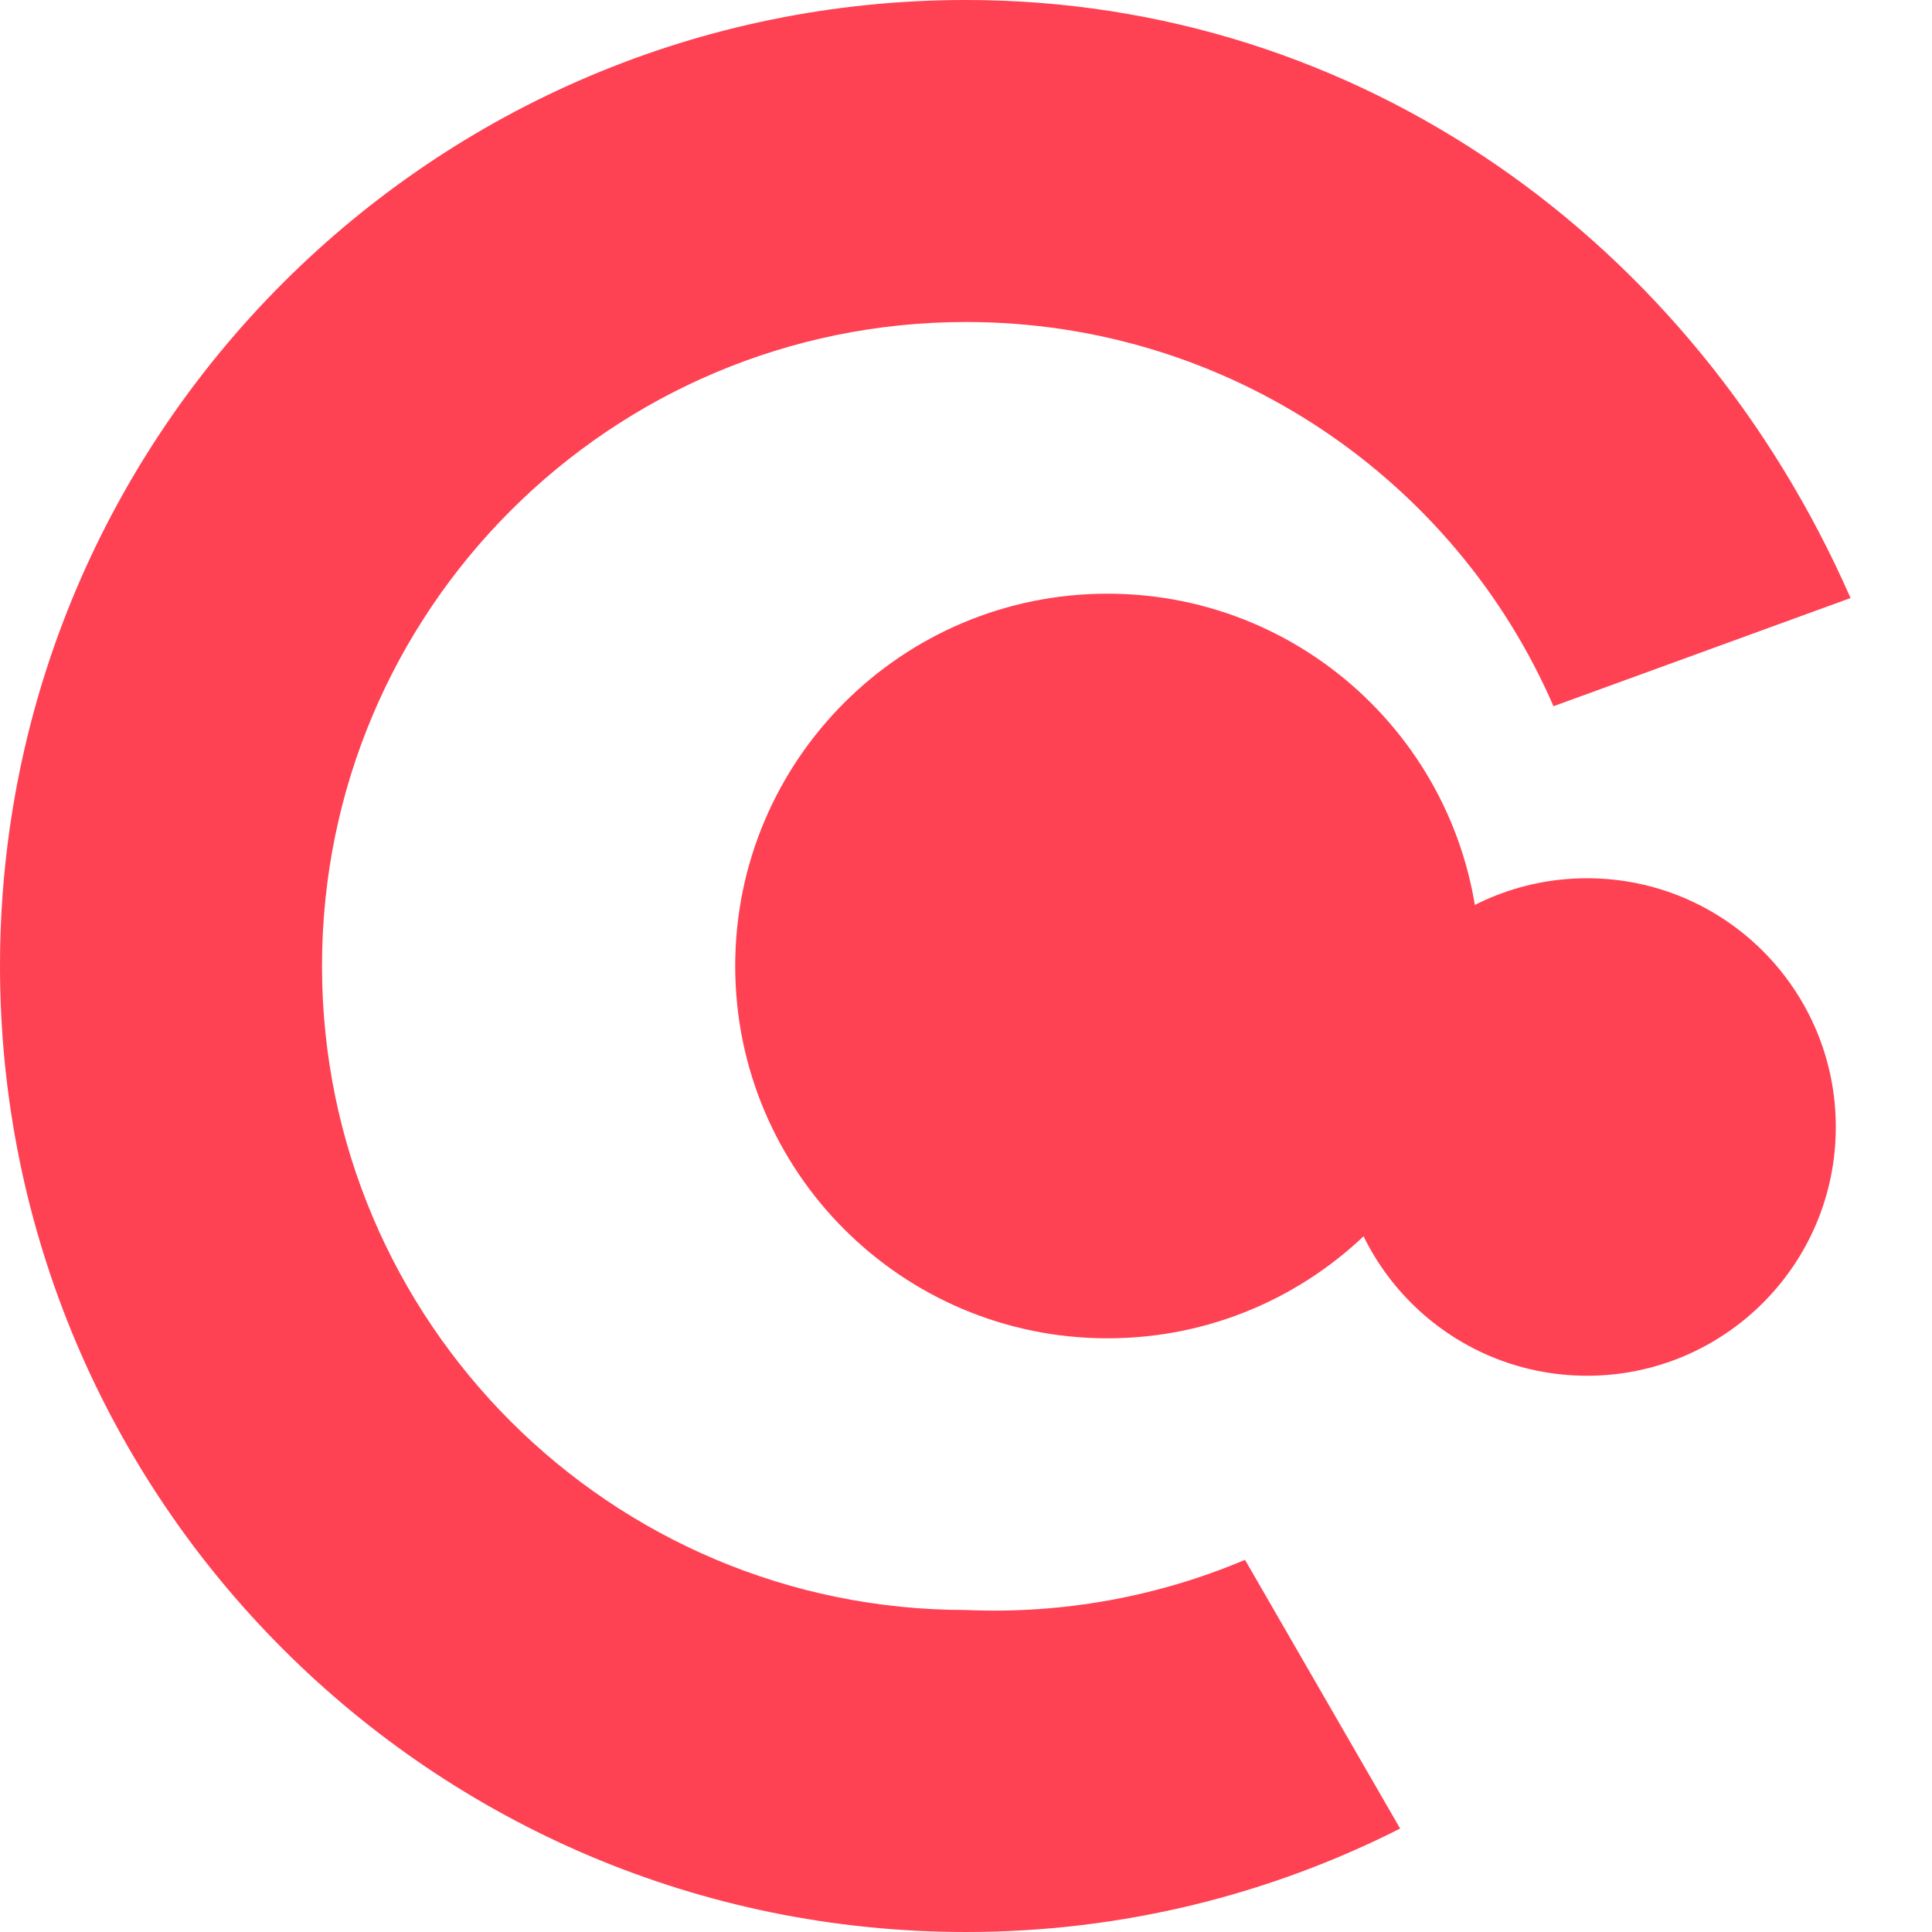
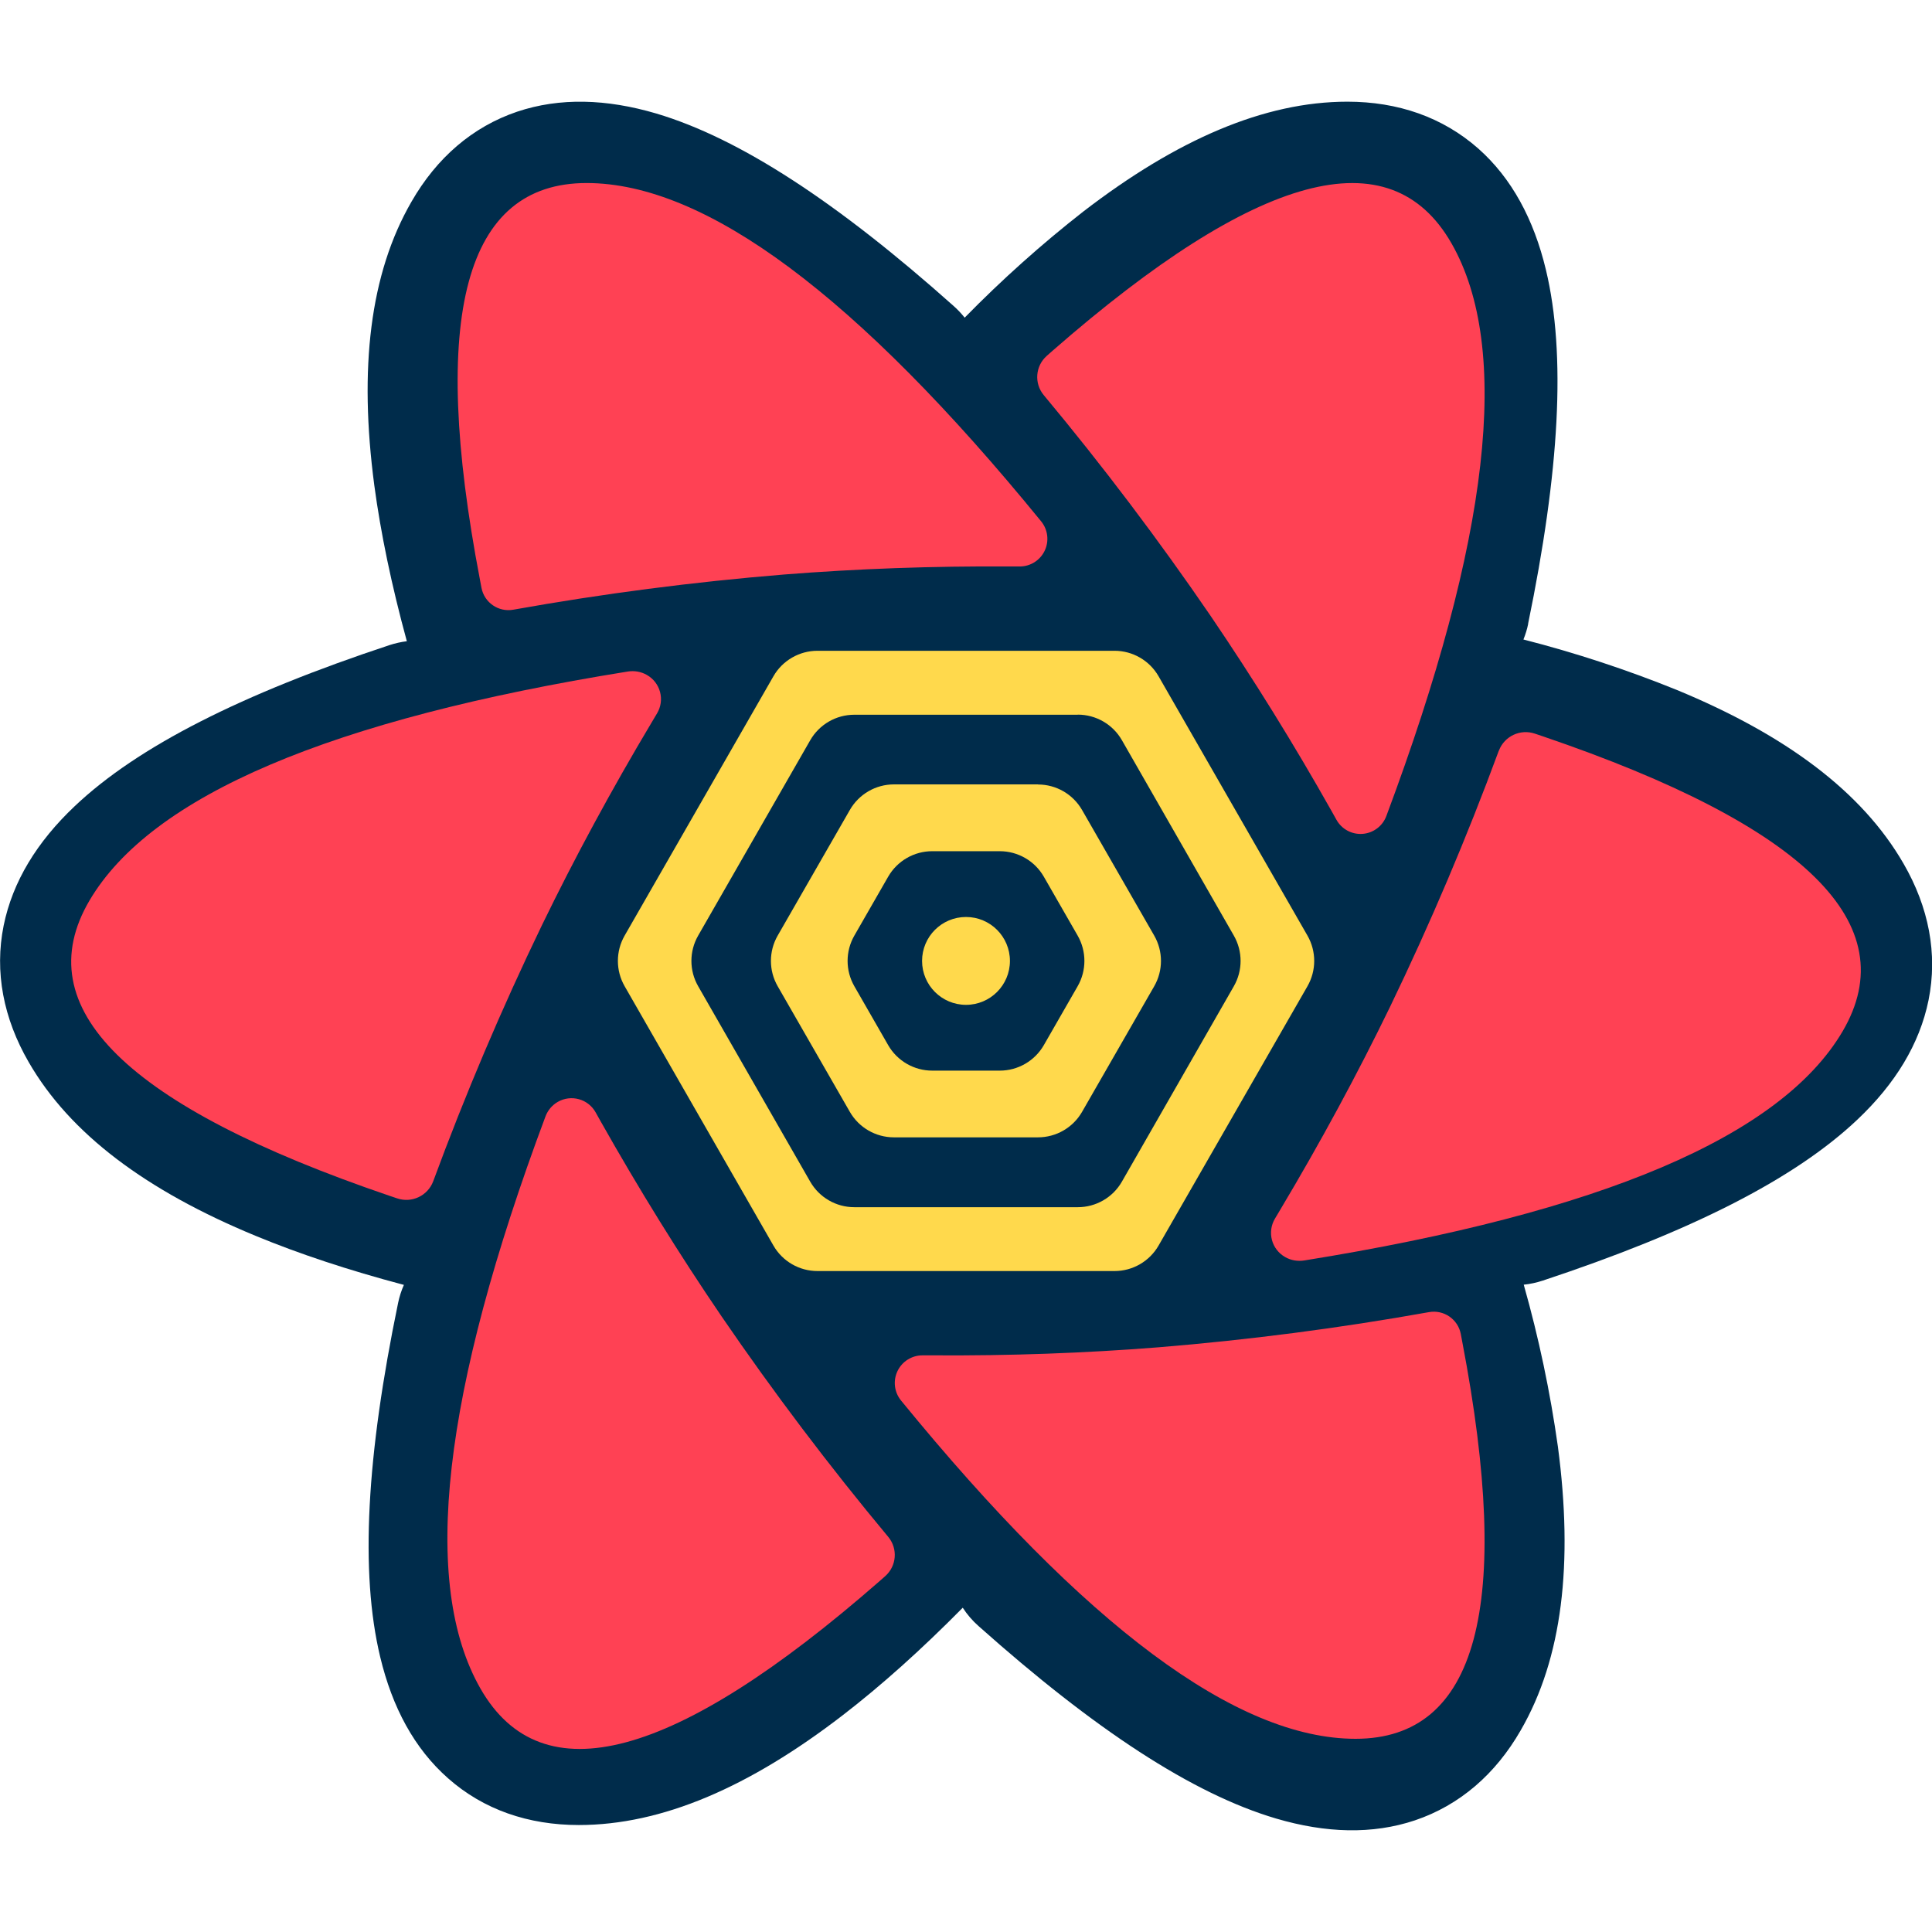
- <svg xmlns="http://www.w3.org/2000/svg" viewBox="0 0 24 24" role="img" aria-label="React Query">
-   <path fill="#FF4154" d="M12 0C5.373 0 0 5.373 0 12s5.373 12 12 12c1.94 0 3.77-.464 5.393-1.285l-1.927-3.338A8.003 8.003 0 0 1 12 20c-4.418 0-8-3.582-8-8s3.582-8 8-8c3.27 0 6.082 1.966 7.298 4.773l3.69-1.344C21.05 3.01 16.89 0 12 0zm1.758 7.375a4.625 4.625 0 1 0 0 9.25 4.625 4.625 0 0 0 0-9.25zm5.957 3.535a3.09 3.09 0 1 0 0 6.18 3.09 3.09 0 0 0 0-6.18z" />
+ <svg xmlns="http://www.w3.org/2000/svg" viewBox="0 0 190 190">
+   <g fill="none" fill-rule="evenodd">
+     <path d="M150.28 61.34c3.09-14.98 3.75-26.47 1.75-34.81-1.19-4.96-3.36-9.01-6.66-11.93-3.5-3.08-7.9-4.6-12.86-4.6-8.18 0-16.78 3.73-25.97 10.8a118.25 118.25 0 0 0-11.67 10.44c-.32-.4-.69-.8-1.1-1.16-11.4-10.17-21.02-16.48-29.24-18.92-4.89-1.44-9.48-1.58-13.66-.18-4.41 1.49-7.93 4.55-10.4 8.85-4.1 7.09-5.18 16.4-3.66 27.9.63 4.69 1.69 9.8 3.2 15.33-.57.07-1.14.2-1.7.38-14.5 4.8-24.75 9.95-30.97 15.85-3.7 3.5-6.1 7.41-6.98 11.73-.92 4.56-.02 9.14 2.46 13.43 4.08 7.08 11.6 12.66 22.3 17.08 4.3 1.78 9.16 3.39 14.6 4.83a8.73 8.73 0 0 0-.57 1.78c-3.1 14.98-3.76 26.47-1.76 34.81 1.19 4.97 3.36 9.01 6.67 11.93 3.49 3.09 7.9 4.6 12.86 4.6 8.18 0 16.77-3.72 25.96-10.8 3.79-2.92 7.72-6.44 11.8-10.57a8.7 8.7 0 0 0 1.55 1.8c11.42 10.18 21.04 16.5 29.26 18.93 4.89 1.44 9.48 1.58 13.66.18 4.41-1.49 7.93-4.55 10.4-8.85 4.1-7.09 5.18-16.4 3.66-27.9a119.5 119.5 0 0 0-3.36-15.93c.62-.06 1.25-.2 1.87-.4 14.48-4.8 24.74-9.95 30.96-15.85 3.7-3.5 6.1-7.41 6.98-11.73.92-4.56.02-9.14-2.46-13.43-4.08-7.08-11.6-12.66-22.3-17.08a118.57 118.57 0 0 0-15.08-4.96c.2-.5.36-1 .47-1.55z" fill="#002C4B" fill-rule="nonzero" />
+     <path d="M80.4 64h29.2a5 5 0 0 1 4.34 2.51l14.64 25.5a5 5 0 0 1 0 4.98l-14.64 25.5a5 5 0 0 1-4.33 2.51H80.4a5 5 0 0 1-4.34-2.51l-14.63-25.5a5 5 0 0 1 0-4.98l14.63-25.5A5 5 0 0 1 80.4 64zm25.59 6.28a5 5 0 0 1 4.34 2.51l11.01 19.22a5 5 0 0 1 0 4.98l-11.01 19.22a5 5 0 0 1-4.34 2.51H84.02a5 5 0 0 1-4.34-2.51L68.66 96.99a5 5 0 0 1 0-4.98L79.68 72.8a5 5 0 0 1 4.34-2.51h21.97zm-3.9 6.86H87.91a5 5 0 0 0-4.33 2.51l-7.1 12.36a5 5 0 0 0 0 4.98l7.1 12.36a5 5 0 0 0 4.33 2.5h14.16a5 5 0 0 0 4.34-2.5l7.1-12.36a5 5 0 0 0 0-4.98l-7.1-12.36a5 5 0 0 0-4.34-2.5zm-3.77 6.57a5 5 0 0 1 4.33 2.5l3.33 5.8a5 5 0 0 1 0 4.98l-3.33 5.8a5 5 0 0 1-4.33 2.5h-6.63a5 5 0 0 1-4.34-2.5l-3.33-5.8a5 5 0 0 1 0-4.98l3.33-5.8a5 5 0 0 1 4.34-2.5h6.63zM95 90.18a4.32 4.32 0 1 0 0 8.64 4.32 4.32 0 1 0 0-8.64zM60 94.5h7.77" fill="#FFD94C" />
+     <path d="M54.86 108.36a2.71 2.71 0 0 1 3.72 1.04l.47.84c3.8 6.74 7.77 13.14 11.9 19.2a286.9 286.9 0 0 0 16.41 21.71 2.78 2.78 0 0 1-.3 3.85l-.6.53c-20.11 17.57-33.18 21.08-39.21 10.53-5.9-10.32-3.77-29.08 6.4-56.28.23-.6.65-1.1 1.21-1.42zm85.67 20.68a2.7 2.7 0 0 1 3.13 2.15l.15.8c4.97 26 1.47 39.01-10.5 39.01-11.7 0-26.6-11.1-44.7-33.27a2.72 2.72 0 0 1 2.12-4.44h.95c7.63.05 15.03-.22 22.23-.79a281.1 281.1 0 0 0 26.62-3.46zm6.88-55.23a2.82 2.82 0 0 1 3.54-1.66l.8.27c25.83 8.8 35.65 18.47 29.45 29.02-6.07 10.31-23.72 17.82-52.94 22.52-.65.1-1.31-.01-1.88-.34a2.73 2.73 0 0 1-1-3.77l.5-.84c4-6.7 7.6-13.36 10.82-19.99a284.1 284.1 0 0 0 10.7-25.2zm-85.67-7.77c.65-.1 1.31.01 1.88.34a2.73 2.73 0 0 1 1 3.77l-.5.84c-4 6.7-7.6 13.36-10.82 19.99a284.09 284.09 0 0 0-10.7 25.2 2.82 2.82 0 0 1-3.55 1.67l-.8-.27C12.43 108.78 2.6 99.11 8.8 88.56c6.07-10.31 23.72-17.82 52.94-22.52zm41.8-31.57c20.11-17.57 33.18-21.08 39.21-10.53 5.9 10.32 3.77 29.08-6.4 56.28a2.71 2.71 0 0 1-4.93.38l-.47-.84a269.42 269.42 0 0 0-11.9-19.2 286.9 286.9 0 0 0-16.41-21.71 2.78 2.78 0 0 1 .3-3.85zM57.69 18c11.71 0 26.61 11.1 44.7 33.27a2.72 2.72 0 0 1-2.11 4.44h-.95c-7.63-.05-15.03.22-22.23.79a281.1 281.1 0 0 0-26.62 3.46 2.7 2.7 0 0 1-3.13-2.15l-.15-.8C42.22 31.01 45.72 18 57.69 18z" fill="#FF4154" />
+   </g>
</svg>
